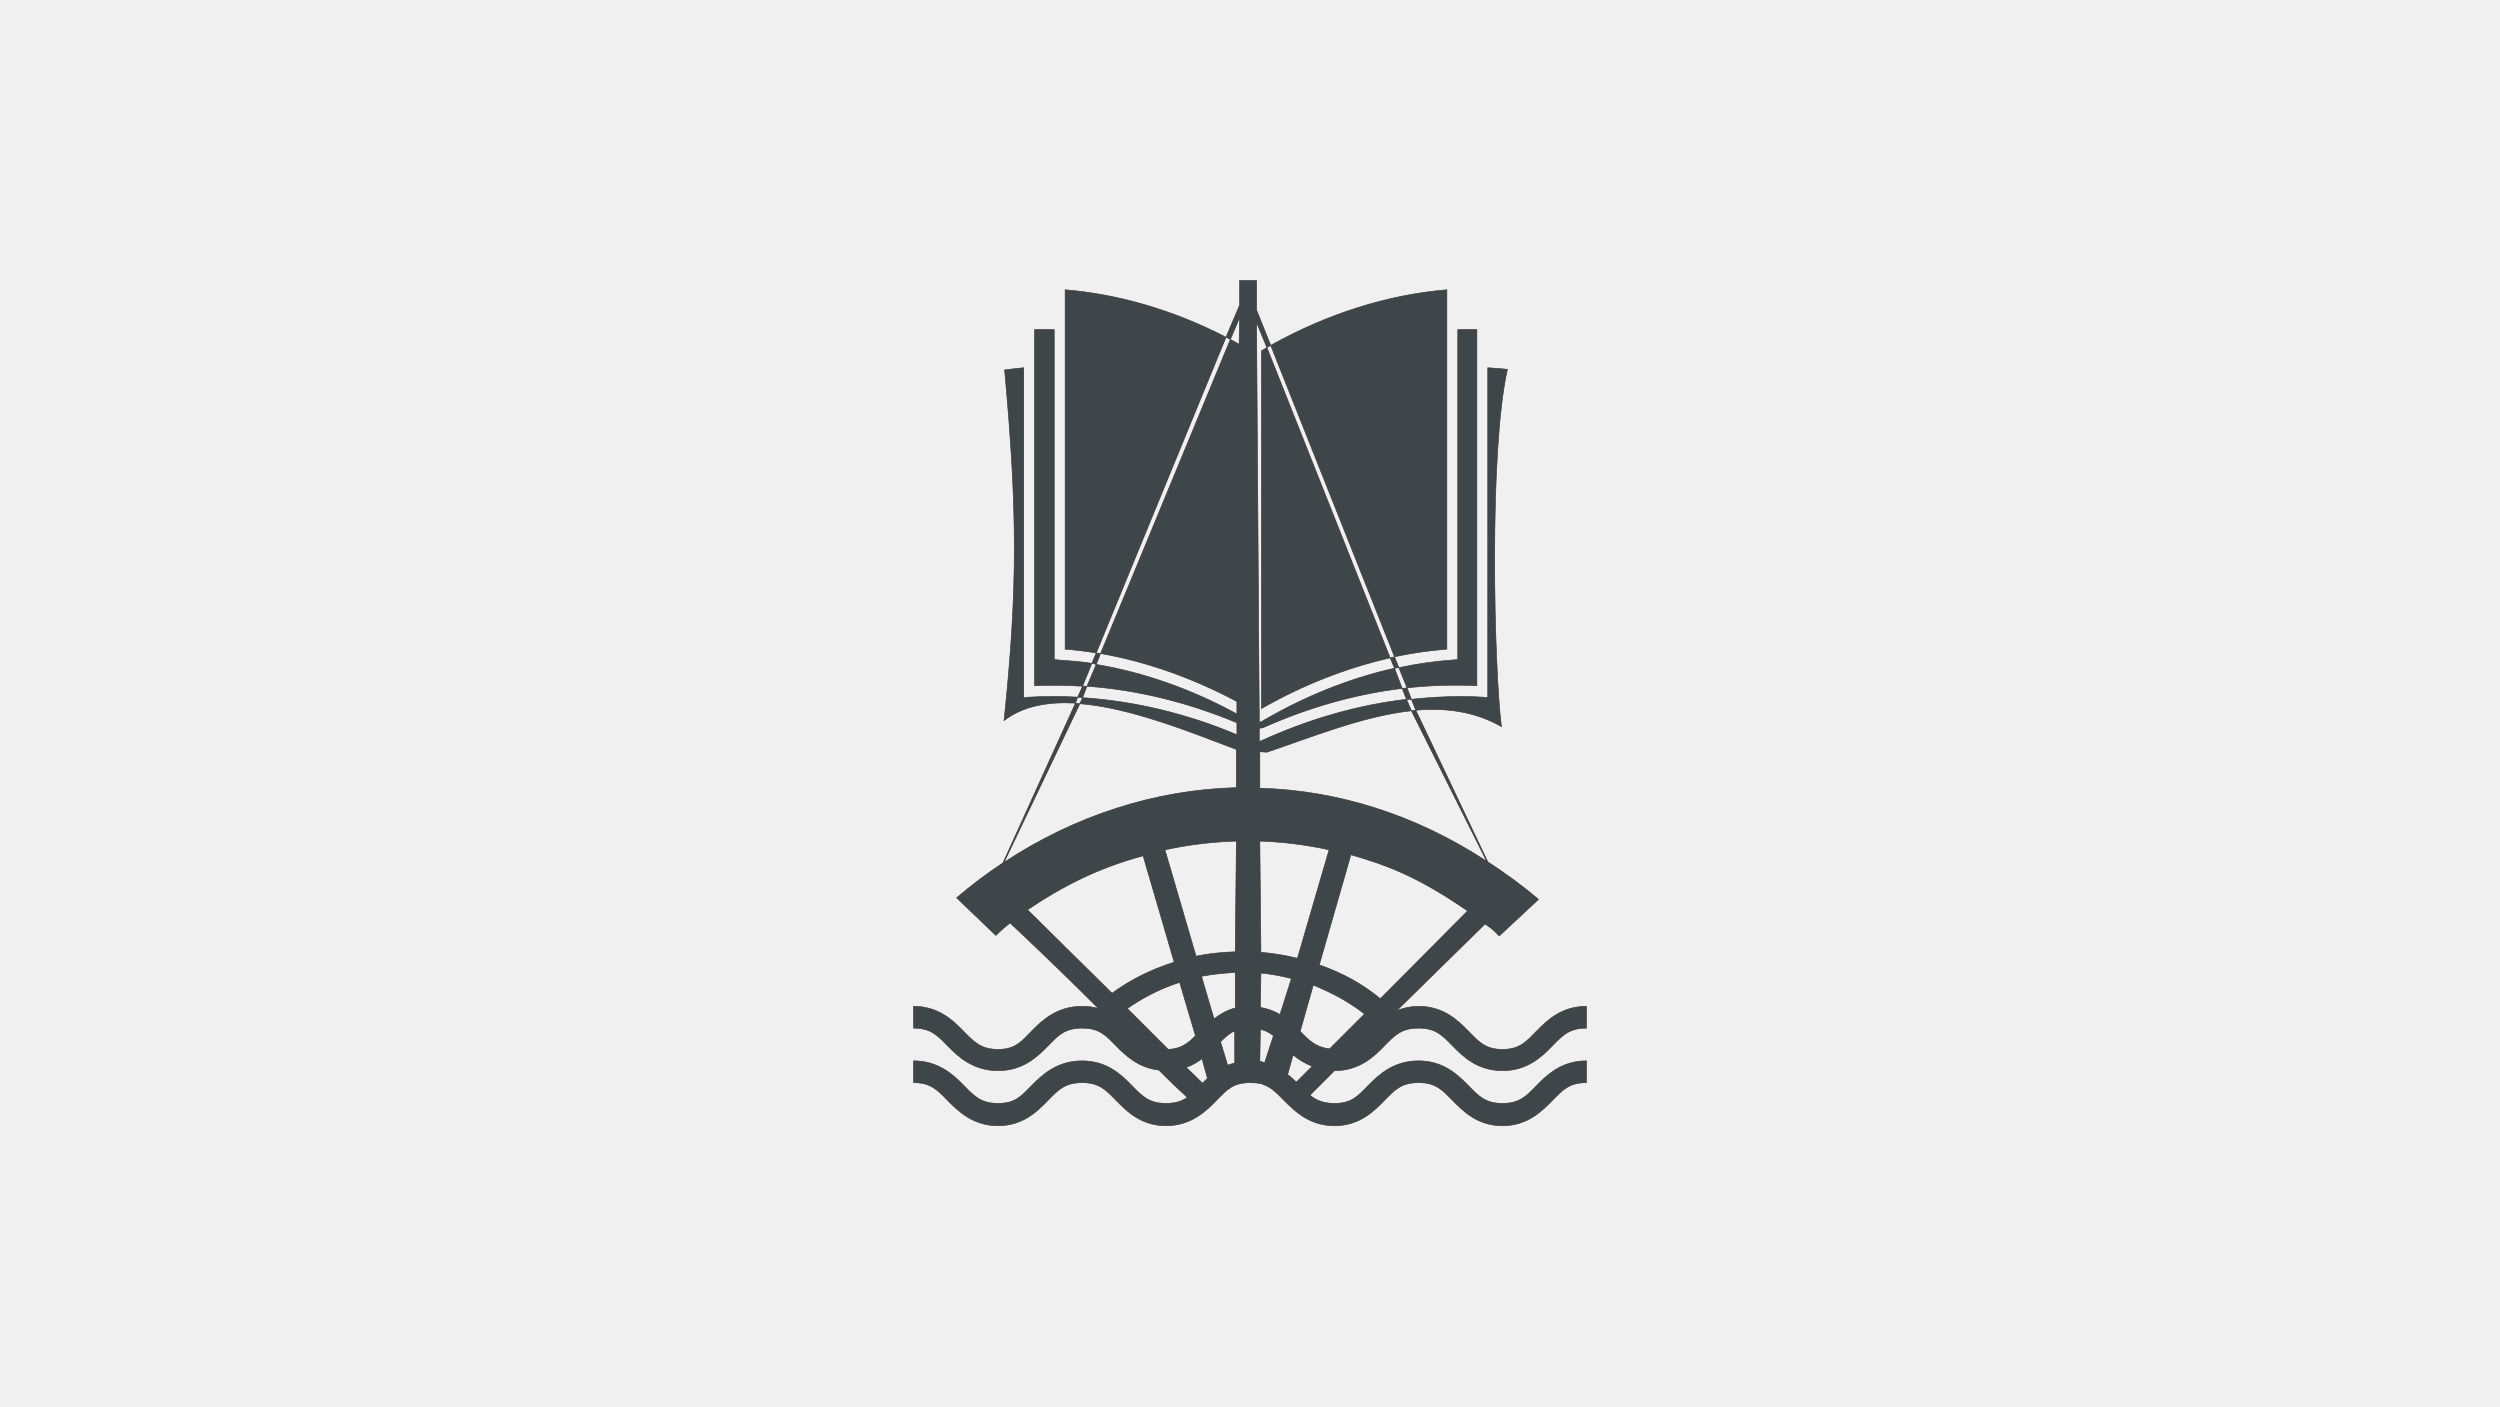
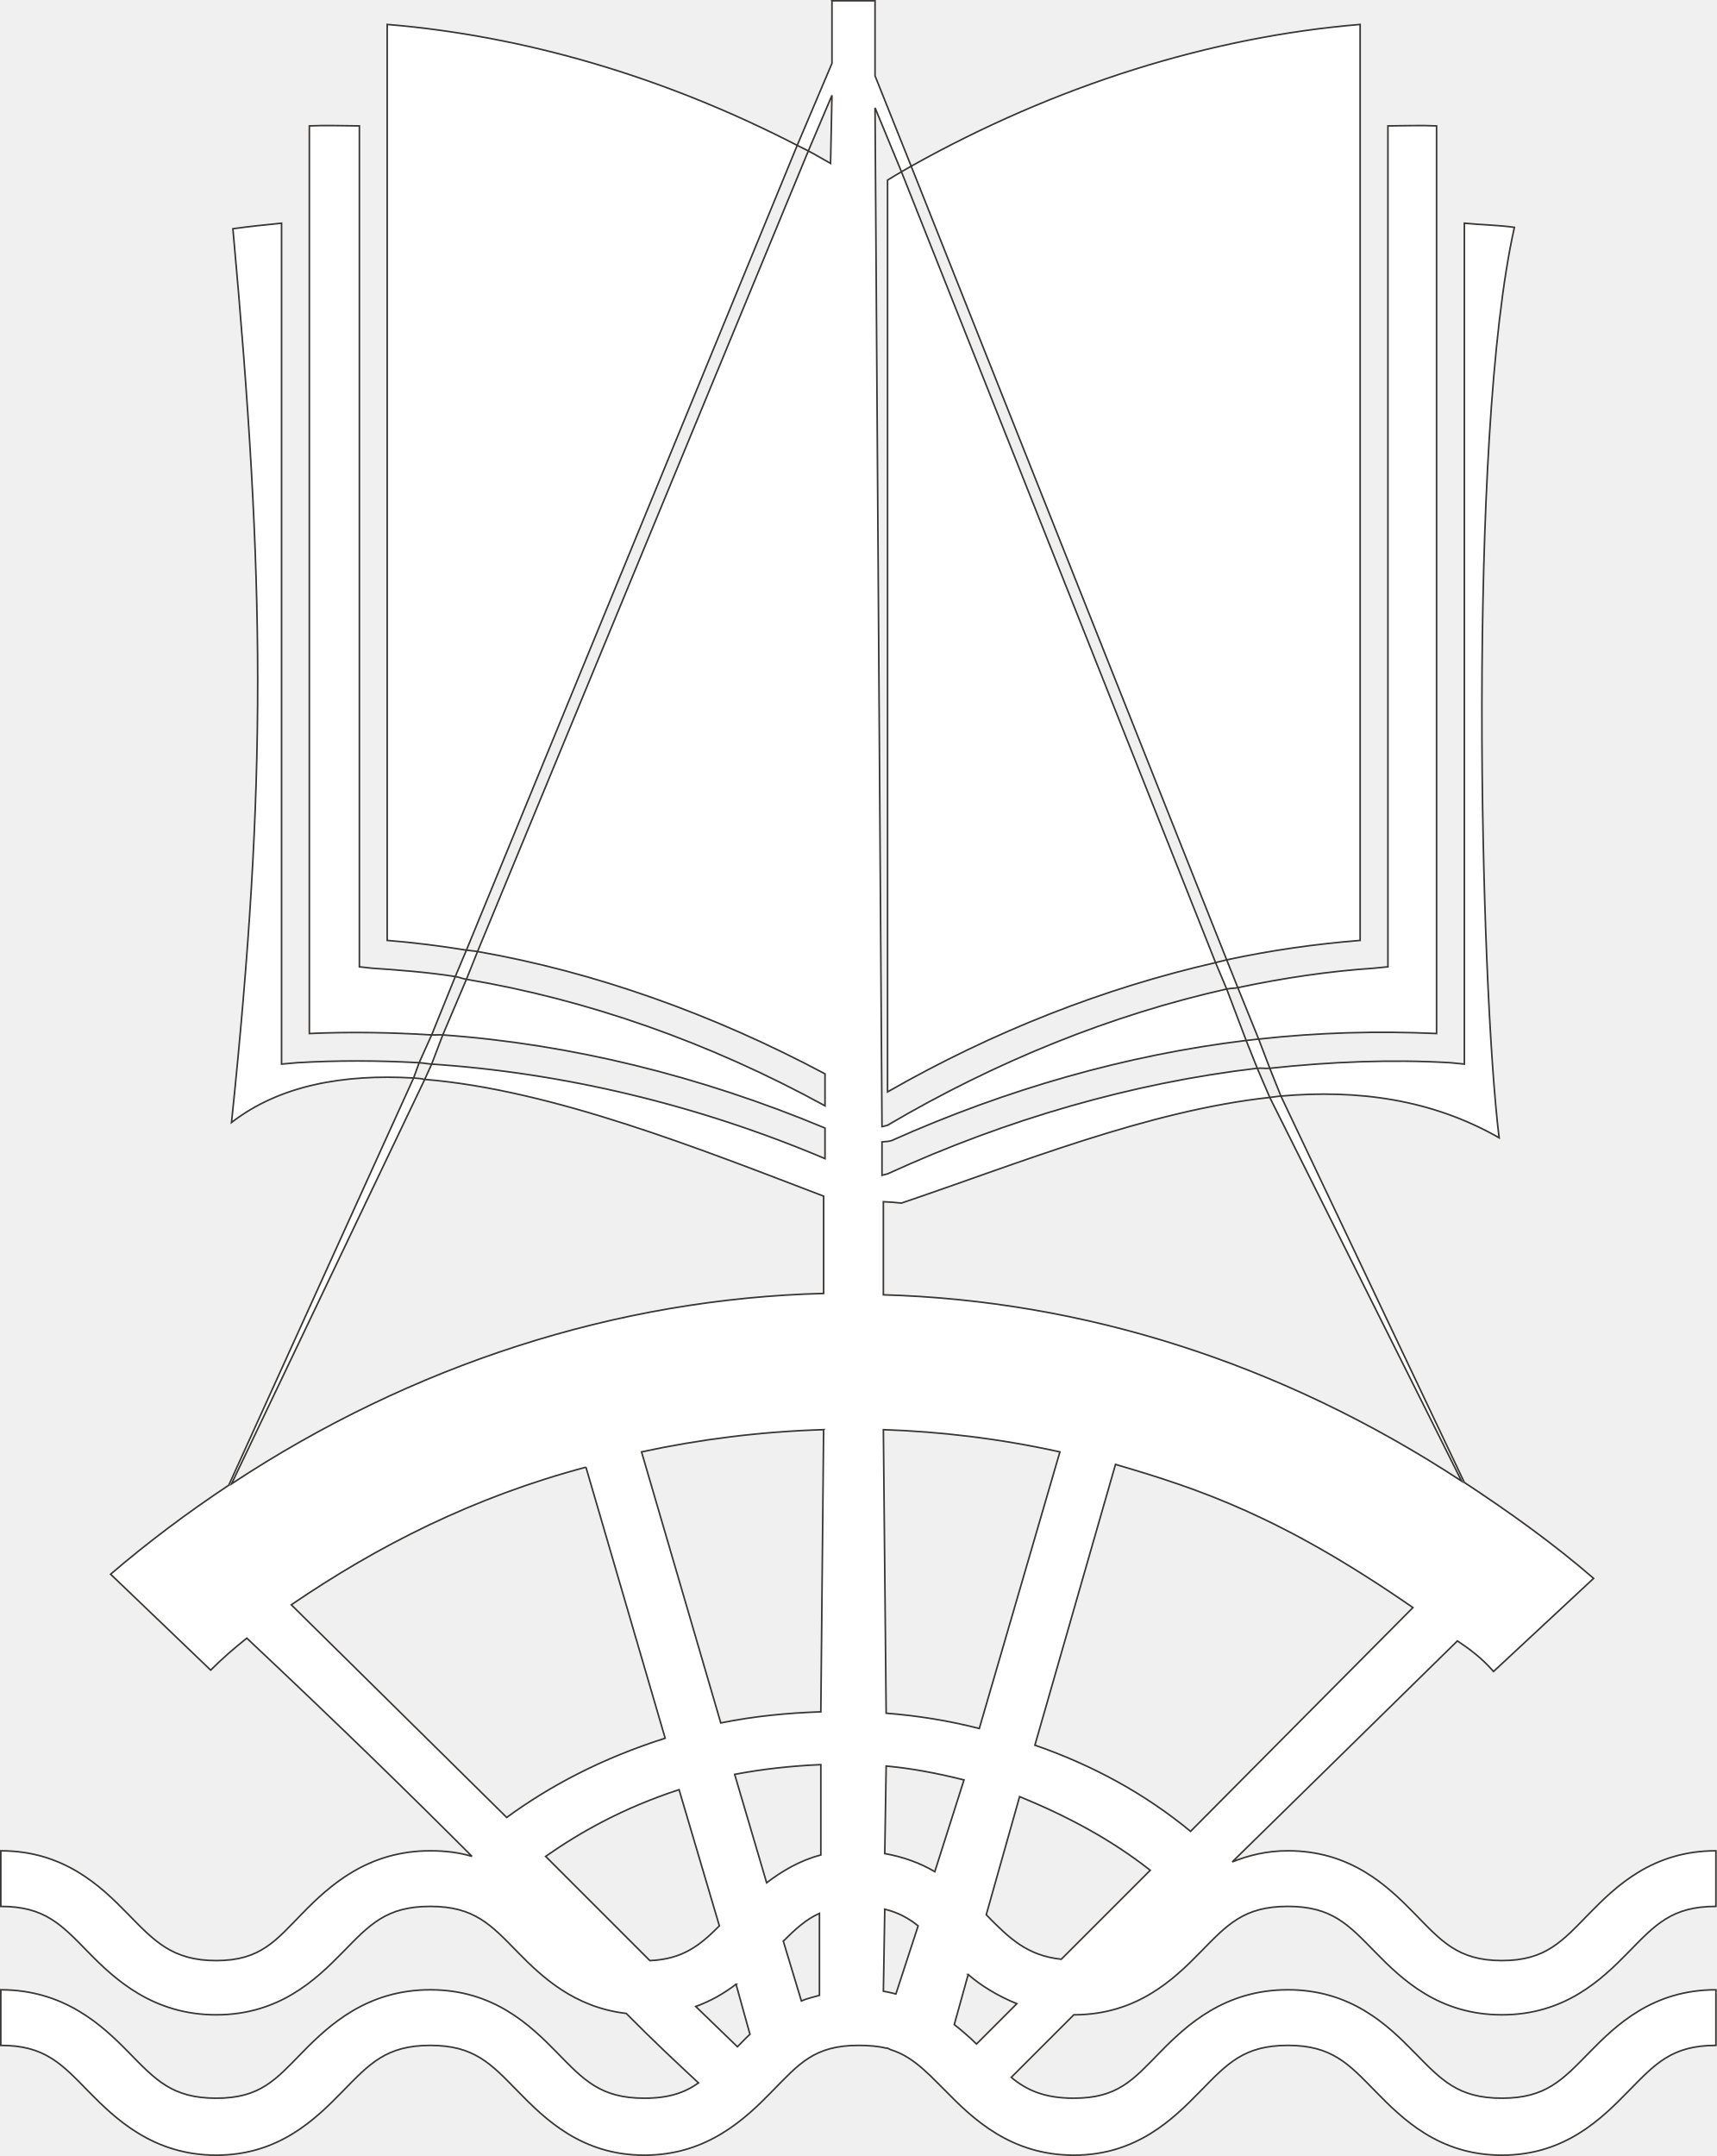
- <svg xmlns="http://www.w3.org/2000/svg" width="1920px" height="1080px" id="svg3303" version="1.1">
+ <svg xmlns="http://www.w3.org/2000/svg" width="517.281" height="649.625" id="svg3303" version="1.1">
  <defs id="defs3305" />
-   <g id="layer1">
+   <g id="layer1" transform="translate(-701.3597,-215.1873)">
    <g id="g3398" transform="translate(559.9035,227.104)">
      <g id="layer2" style="display:inline" />
      <g id="layer7" style="display:inline" />
-       <path style="color:#000000;fill:#3E4649;fill-opacity:1;fill-rule:evenodd;stroke:#393633;stroke-width:0.479;stroke-linecap:butt;stroke-linejoin:miter;stroke-miterlimit:4;stroke-opacity:1;stroke-dashoffset:0;marker:none;visibility:visible;display:inline;overflow:visible;enable-background:accumulate" d="m 392.14,-11.675 0,18.846 -10.47,24.709 c 1.05,0.541 2.304,1.123 3.35,1.675 l 7.12,-16.752 -0.418,20.521 c -2.232,-1.238 -4.449,-2.581 -6.7,-3.769 L 285.346,274.786 c 35.138,6.132 70.767,18.787 104.701,36.855 l 0,9.632 c -35.022,-19.193 -71.739,-32.008 -108.052,-38.111 l -7.12,16.752 c 38.6,2.773 77.514,12.347 115.171,28.06 l 0,9.214 C 351.588,320.921 311.236,311.362 271.525,308.709 l -2.094,4.607 c 38.563,3.177 83.189,21.054 120.197,35.179 l 0,29.316 c -62.482,1.615 -124.052,21.518 -178.411,57.376 l 58.214,-121.872 c -1.233,-0.11 0.347,-0.132 -3.35,-0.419 l -55.701,122.709 c -12.271,8.14 -24.144,17.006 -35.598,26.803 l 30.153,28.897 c 3.458,-3.464 7.165,-6.663 10.889,-9.633 28.276,26.607 49.317,47.174 67.846,65.752 -3.834,-1.128 -7.823,-1.675 -12.564,-1.675 -18.971,0 -30.456,10.592 -38.53,18.846 -8.074,8.254 -12.643,14.239 -25.966,14.239 -13.322,0 -18.731,-5.985 -26.803,-14.239 -8.073,-8.254 -19.143,-18.846 -38.111,-18.846 l 0,16.752 c 13.322,0 18.312,5.566 26.384,13.82 8.073,8.254 19.561,18.846 38.53,18.846 18.969,0 30.038,-10.592 38.111,-18.846 8.073,-8.254 13.059,-13.82 26.384,-13.82 13.316,0 18.315,5.566 26.385,13.82 7.25,7.415 16.993,16.601 32.667,18.427 8.047,8.162 15.469,15.083 21.777,20.94 -4.19,2.965 -8.962,4.607 -16.333,4.607 -13.278,0 -18.314,-5.567 -26.385,-13.821 -8.069,-8.254 -19.109,-18.846 -38.111,-18.846 -19.008,0 -30.456,10.592 -38.53,18.846 -8.074,8.254 -12.682,13.821 -25.966,13.821 -13.284,0 -18.312,-5.567 -26.385,-13.821 -8.072,-8.254 -19.523,-18.846 -38.53,-18.846 l 0,16.752 c 13.284,0 18.312,5.567 26.384,13.82 8.073,8.254 19.524,19.265 38.53,19.265 19.007,0 30.038,-11.011 38.111,-19.265 8.073,-8.254 13.098,-13.82 26.384,-13.82 13.278,0 18.315,5.567 26.385,13.82 8.07,8.254 19.11,19.265 38.111,19.265 19.007,0 30.457,-11.011 38.53,-19.265 8.073,-8.254 12.682,-13.82 25.966,-13.82 3.166,0 6.005,0.235 8.376,0.838 0.125,0.027 0.303,-0.036 0.418,0 0.294,0.091 0.543,0.324 0.837,0.418 2.047,0.643 3.758,1.453 5.445,2.513 3,1.885 5.91,4.609 8.795,7.538 0.863,0.879 1.581,1.56 2.513,2.513 8.076,8.254 19.519,19.265 38.531,19.265 19.006,0 30.038,-11.011 38.111,-19.265 8.073,-8.254 13.1,-13.821 26.384,-13.821 13.298,0 18.307,5.567 26.385,13.821 8.078,8.254 19.096,19.265 38.111,19.265 19.016,0 30.033,-11.011 38.111,-19.265 8.077,-8.254 13.087,-13.821 26.384,-13.821 l 0,-16.752 c -19.016,0 -30.033,10.592 -38.111,18.846 -8.078,8.254 -13.088,13.82 -26.384,13.82 -13.297,0 -18.306,-5.567 -26.385,-13.82 -8.078,-8.254 -19.096,-18.846 -38.111,-18.846 -19.006,0 -30.457,10.592 -38.53,18.846 -8.072,8.254 -12.681,13.82 -25.965,13.82 -8.671,0 -14.101,-2.311 -18.846,-6.282 l 18.846,-18.846 0.418,0 c 18.7,-0.164 29.682,-10.656 37.692,-18.846 8.072,-8.254 13.063,-13.82 26.384,-13.82 13.334,0 18.306,5.566 26.385,13.82 8.078,8.254 19.133,18.846 38.111,18.846 18.977,0 30.033,-10.592 38.11,-18.846 8.078,-8.254 13.05,-13.82 26.384,-13.82 l 0,-16.752 c -18.977,0 -30.033,10.592 -38.11,18.846 -8.078,8.254 -13.05,14.239 -26.384,14.239 -13.335,0 -18.307,-5.985 -26.385,-14.239 -8.078,-8.254 -19.134,-18.846 -38.111,-18.846 -6.417,0 -11.924,1.416 -16.752,3.35 l 67.846,-66.59 c 3.626,2.413 7.45,5.235 10.888,9.214 l 30.154,-28.06 c -12.554,-10.837 -25.688,-20.162 -38.949,-28.897 l -55.282,-116.427 c -1.218,0.109 -2.129,0.286 -3.35,0.418 l 57.794,115.59 c -54.748,-35.862 -114.391,-54.403 -174.222,-56.12 l 0,-28.06 c 1.891,0.071 3.692,0.245 5.445,0.419 35.302,-11.931 74.12,-27.812 110.983,-31.829 l -3.768,-8.795 c -37.67,4.442 -75.396,15.342 -111.402,31.829 l -1.675,0.418 0,-10.051 c 1.025,-0.156 1.928,-0.062 2.932,-0.419 34.874,-15.566 70.821,-25.78 106.795,-30.154 l -5.864,-15.496 c -34.543,7.741 -69.281,21.67 -102.188,41.043 -0.552,0.194 -1.111,0.304 -1.675,0.418 l -2.094,-306.983 7.957,19.265 c 1.043,-0.596 1.886,-1.09 2.932,-1.675 l -10.889,-27.222 0,-22.615 -12.983,0 z m 23.872,49.838 95.068,239.136 c 13.386,-2.9 26.946,-4.789 40.205,-5.863 l 0,-275.991 c -45.058,3.757 -91.608,18.267 -135.273,42.718 z m 95.068,239.136 c -1.166,0.254 -2.185,0.571 -3.35,0.838 l 3.35,7.957 c 1.179,-0.265 2.173,-0.169 3.35,-0.419 l -3.35,-8.376 z m 3.35,8.376 6.282,15.496 c 17.971,-1.997 35.773,-2.481 53.607,-1.675 l 0,-273.478 c -4.926,-0.228 -9.681,-0.018 -14.658,0 l 0,253.376 -4.188,0.418 c -13.653,0.921 -27.229,2.935 -41.043,5.863 z m 6.282,15.496 c -1.208,0.127 -2.562,0.271 -3.769,0.418 l 3.351,8.376 c 1.222,-0.146 2.547,0.132 3.769,0 l -3.35,-8.795 z m 3.35,8.795 3.35,8.376 c 23.073,-2.018 45.347,0.912 65.753,12.564 -5.676,-46 -9.697,-210.787 4.607,-274.316 -4.908,-0.706 -10.124,-0.751 -15.077,-1.256 l 0,253.376 -4.189,-0.419 c -17.885,-1.058 -36.17,-0.283 -54.444,1.675 z m -16.333,-31.829 -94.65,-238.299 c -1.367,0.782 -2.825,1.71 -4.188,2.513 l 0,274.735 c 31.939,-18.285 65.383,-31.311 98.838,-38.949 z m -241.65,34.761 1.675,-4.607 c -12.426,-0.691 -24.642,-0.728 -36.855,0 l -4.607,0.419 0,-253.376 c -4.958,0.51 -9.75,0.975 -14.658,1.675 9.729,106.606 10.332,166.276 -0.418,269.29 14.532,-11.243 33.827,-14.622 54.864,-13.402 z m 1.675,-4.607 c 1.237,0.071 2.532,0.331 3.769,0.419 l 3.35,-8.795 c -1.227,-0.091 -2.123,0.071 -3.35,0 l -3.769,8.376 z m 3.769,-8.376 7.12,-17.59 c -8.34,-1.298 -16.863,-1.956 -25.129,-2.513 l -3.768,-0.418 0,-253.376 c -4.972,-0.018 -10.156,-0.236 -15.077,0 l 0,273.478 c 12.154,-0.55 24.627,-0.33 36.855,0.419 z m 7.12,-17.59 c 1.187,0.183 2.163,0.639 3.35,0.838 l 3.35,-8.376 c -1.188,-0.207 -2.163,-0.225 -3.35,-0.419 l -3.35,7.957 z m 3.35,-7.957 99.675,-242.487 C 341.388,11.1 299.262,-1.129 258.123,-4.555 l 0,275.991 c 7.909,0.64 15.904,1.636 23.872,2.932 z m 107.633,144.487 -0.837,85.017 c -10.177,0.353 -20.058,1.311 -30.154,3.35 l -23.872,-81.667 c 17.398,-3.766 35.863,-6.125 54.864,-6.701 z m 18.008,0 c 17.027,0.581 34.818,2.645 53.188,6.701 l -24.29,83.342 c -9.445,-2.407 -18.643,-3.862 -28.061,-4.607 l -0.837,-85.436 z m 69.941,10.47 c 25.587,7.493 49.899,15.652 89.624,43.137 l -67.009,67.427 c -13.736,-11.324 -29.4,-19.893 -46.905,-25.966 l 24.29,-84.598 z m -159.564,0.838 23.872,81.667 c -19.104,6.066 -34.661,14.31 -47.744,23.872 l -64.914,-64.077 c 26.042,-17.755 54.845,-32.441 88.786,-41.461 z m 70.778,89.624 0,27.222 c -6.517,1.694 -11.787,4.955 -16.334,8.376 l -9.632,-32.667 c 8.289,-1.581 17.006,-2.552 25.966,-2.932 z m 19.683,0.419 c 7.51,0.687 15.176,2.113 23.453,4.188 l -8.795,27.641 c -4.228,-2.498 -9.379,-4.45 -15.077,-5.444 l 0.418,-26.385 z m -62.401,7.12 12.146,41.043 c -5.822,5.855 -10.999,10.039 -20.941,10.47 l -31.41,-31.41 c 10.795,-7.536 23.566,-14.657 40.205,-20.103 z m 102.607,2.094 c 14.287,5.857 27.483,12.853 39.367,22.197 l -26.803,26.803 c -10.221,-1.063 -15.642,-6.257 -22.616,-13.402 l 10.052,-35.598 z m -40.624,33.923 c 3.982,0.974 7.162,2.687 10.052,5.026 l -6.701,20.521 c -1.194,-0.306 -2.496,-0.627 -3.769,-0.838 l 0.418,-24.709 z m -19.684,1.256 0,24.709 c -1.908,0.527 -3.727,0.942 -5.445,1.675 l -5.444,-18.009 c 3.482,-3.485 6.781,-6.553 10.888,-8.376 z m 44.812,18.427 c 4.014,3.485 8.944,6.447 14.659,8.795 l -12.145,12.145 c -2.03,-1.998 -4.226,-3.906 -6.701,-5.863 l 4.188,-15.077 z m -69.94,2.932 4.188,15.077 c -1.392,1.268 -2.537,2.532 -3.769,3.769 l -12.563,-12.145 c 4.768,-1.735 8.571,-4.002 12.145,-6.701 z" id="path8018-1" />
+       <path style="color:#000000;fill:#fff;fill-opacity:1;fill-rule:evenodd;stroke:#393633;stroke-width:0.479;stroke-linecap:butt;stroke-linejoin:miter;stroke-miterlimit:4;stroke-opacity:1;stroke-dashoffset:0;marker:none;visibility:visible;display:inline;overflow:visible;enable-background:accumulate" d="m 392.14,-11.675 0,18.846 -10.47,24.709 c 1.05,0.541 2.304,1.123 3.35,1.675 l 7.12,-16.752 -0.418,20.521 c -2.232,-1.238 -4.449,-2.581 -6.7,-3.769 L 285.346,274.786 c 35.138,6.132 70.767,18.787 104.701,36.855 l 0,9.632 c -35.022,-19.193 -71.739,-32.008 -108.052,-38.111 l -7.12,16.752 c 38.6,2.773 77.514,12.347 115.171,28.06 l 0,9.214 C 351.588,320.921 311.236,311.362 271.525,308.709 l -2.094,4.607 c 38.563,3.177 83.189,21.054 120.197,35.179 l 0,29.316 c -62.482,1.615 -124.052,21.518 -178.411,57.376 l 58.214,-121.872 c -1.233,-0.11 0.347,-0.132 -3.35,-0.419 l -55.701,122.709 c -12.271,8.14 -24.144,17.006 -35.598,26.803 l 30.153,28.897 c 3.458,-3.464 7.165,-6.663 10.889,-9.633 28.276,26.607 49.317,47.174 67.846,65.752 -3.834,-1.128 -7.823,-1.675 -12.564,-1.675 -18.971,0 -30.456,10.592 -38.53,18.846 -8.074,8.254 -12.643,14.239 -25.966,14.239 -13.322,0 -18.731,-5.985 -26.803,-14.239 -8.073,-8.254 -19.143,-18.846 -38.111,-18.846 l 0,16.752 c 13.322,0 18.312,5.566 26.384,13.82 8.073,8.254 19.561,18.846 38.53,18.846 18.969,0 30.038,-10.592 38.111,-18.846 8.073,-8.254 13.059,-13.82 26.384,-13.82 13.316,0 18.315,5.566 26.385,13.82 7.25,7.415 16.993,16.601 32.667,18.427 8.047,8.162 15.469,15.083 21.777,20.94 -4.19,2.965 -8.962,4.607 -16.333,4.607 -13.278,0 -18.314,-5.567 -26.385,-13.821 -8.069,-8.254 -19.109,-18.846 -38.111,-18.846 -19.008,0 -30.456,10.592 -38.53,18.846 -8.074,8.254 -12.682,13.821 -25.966,13.821 -13.284,0 -18.312,-5.567 -26.385,-13.821 -8.072,-8.254 -19.523,-18.846 -38.53,-18.846 l 0,16.752 c 13.284,0 18.312,5.567 26.384,13.82 8.073,8.254 19.524,19.265 38.53,19.265 19.007,0 30.038,-11.011 38.111,-19.265 8.073,-8.254 13.098,-13.82 26.384,-13.82 13.278,0 18.315,5.567 26.385,13.82 8.07,8.254 19.11,19.265 38.111,19.265 19.007,0 30.457,-11.011 38.53,-19.265 8.073,-8.254 12.682,-13.82 25.966,-13.82 3.166,0 6.005,0.235 8.376,0.838 0.125,0.027 0.303,-0.036 0.418,0 0.294,0.091 0.543,0.324 0.837,0.418 2.047,0.643 3.758,1.453 5.445,2.513 3,1.885 5.91,4.609 8.795,7.538 0.863,0.879 1.581,1.56 2.513,2.513 8.076,8.254 19.519,19.265 38.531,19.265 19.006,0 30.038,-11.011 38.111,-19.265 8.073,-8.254 13.1,-13.821 26.384,-13.821 13.298,0 18.307,5.567 26.385,13.821 8.078,8.254 19.096,19.265 38.111,19.265 19.016,0 30.033,-11.011 38.111,-19.265 8.077,-8.254 13.087,-13.821 26.384,-13.821 l 0,-16.752 c -19.016,0 -30.033,10.592 -38.111,18.846 -8.078,8.254 -13.088,13.82 -26.384,13.82 -13.297,0 -18.306,-5.567 -26.385,-13.82 -8.078,-8.254 -19.096,-18.846 -38.111,-18.846 -19.006,0 -30.457,10.592 -38.53,18.846 -8.072,8.254 -12.681,13.82 -25.965,13.82 -8.671,0 -14.101,-2.311 -18.846,-6.282 l 18.846,-18.846 0.418,0 c 18.7,-0.164 29.682,-10.656 37.692,-18.846 8.072,-8.254 13.063,-13.82 26.384,-13.82 13.334,0 18.306,5.566 26.385,13.82 8.078,8.254 19.133,18.846 38.111,18.846 18.977,0 30.033,-10.592 38.11,-18.846 8.078,-8.254 13.05,-13.82 26.384,-13.82 l 0,-16.752 c -18.977,0 -30.033,10.592 -38.11,18.846 -8.078,8.254 -13.05,14.239 -26.384,14.239 -13.335,0 -18.307,-5.985 -26.385,-14.239 -8.078,-8.254 -19.134,-18.846 -38.111,-18.846 -6.417,0 -11.924,1.416 -16.752,3.35 l 67.846,-66.59 c 3.626,2.413 7.45,5.235 10.888,9.214 l 30.154,-28.06 c -12.554,-10.837 -25.688,-20.162 -38.949,-28.897 l -55.282,-116.427 c -1.218,0.109 -2.129,0.286 -3.35,0.418 l 57.794,115.59 c -54.748,-35.862 -114.391,-54.403 -174.222,-56.12 l 0,-28.06 c 1.891,0.071 3.692,0.245 5.445,0.419 35.302,-11.931 74.12,-27.812 110.983,-31.829 l -3.768,-8.795 c -37.67,4.442 -75.396,15.342 -111.402,31.829 l -1.675,0.418 0,-10.051 c 1.025,-0.156 1.928,-0.062 2.932,-0.419 34.874,-15.566 70.821,-25.78 106.795,-30.154 l -5.864,-15.496 c -34.543,7.741 -69.281,21.67 -102.188,41.043 -0.552,0.194 -1.111,0.304 -1.675,0.418 l -2.094,-306.983 7.957,19.265 c 1.043,-0.596 1.886,-1.09 2.932,-1.675 l -10.889,-27.222 0,-22.615 -12.983,0 z m 23.872,49.838 95.068,239.136 c 13.386,-2.9 26.946,-4.789 40.205,-5.863 l 0,-275.991 c -45.058,3.757 -91.608,18.267 -135.273,42.718 z m 95.068,239.136 c -1.166,0.254 -2.185,0.571 -3.35,0.838 l 3.35,7.957 c 1.179,-0.265 2.173,-0.169 3.35,-0.419 l -3.35,-8.376 z m 3.35,8.376 6.282,15.496 c 17.971,-1.997 35.773,-2.481 53.607,-1.675 l 0,-273.478 c -4.926,-0.228 -9.681,-0.018 -14.658,0 l 0,253.376 -4.188,0.418 c -13.653,0.921 -27.229,2.935 -41.043,5.863 z m 6.282,15.496 c -1.208,0.127 -2.562,0.271 -3.769,0.418 l 3.351,8.376 c 1.222,-0.146 2.547,0.132 3.769,0 l -3.35,-8.795 z m 3.35,8.795 3.35,8.376 c 23.073,-2.018 45.347,0.912 65.753,12.564 -5.676,-46 -9.697,-210.787 4.607,-274.316 -4.908,-0.706 -10.124,-0.751 -15.077,-1.256 l 0,253.376 -4.189,-0.419 c -17.885,-1.058 -36.17,-0.283 -54.444,1.675 z m -16.333,-31.829 -94.65,-238.299 c -1.367,0.782 -2.825,1.71 -4.188,2.513 l 0,274.735 c 31.939,-18.285 65.383,-31.311 98.838,-38.949 z m -241.65,34.761 1.675,-4.607 c -12.426,-0.691 -24.642,-0.728 -36.855,0 l -4.607,0.419 0,-253.376 c -4.958,0.51 -9.75,0.975 -14.658,1.675 9.729,106.606 10.332,166.276 -0.418,269.29 14.532,-11.243 33.827,-14.622 54.864,-13.402 z m 1.675,-4.607 c 1.237,0.071 2.532,0.331 3.769,0.419 l 3.35,-8.795 c -1.227,-0.091 -2.123,0.071 -3.35,0 l -3.769,8.376 z m 3.769,-8.376 7.12,-17.59 c -8.34,-1.298 -16.863,-1.956 -25.129,-2.513 l -3.768,-0.418 0,-253.376 c -4.972,-0.018 -10.156,-0.236 -15.077,0 l 0,273.478 c 12.154,-0.55 24.627,-0.33 36.855,0.419 z m 7.12,-17.59 c 1.187,0.183 2.163,0.639 3.35,0.838 l 3.35,-8.376 c -1.188,-0.207 -2.163,-0.225 -3.35,-0.419 l -3.35,7.957 z m 3.35,-7.957 99.675,-242.487 C 341.388,11.1 299.262,-1.129 258.123,-4.555 l 0,275.991 c 7.909,0.64 15.904,1.636 23.872,2.932 z m 107.633,144.487 -0.837,85.017 c -10.177,0.353 -20.058,1.311 -30.154,3.35 l -23.872,-81.667 c 17.398,-3.766 35.863,-6.125 54.864,-6.701 z m 18.008,0 c 17.027,0.581 34.818,2.645 53.188,6.701 l -24.29,83.342 c -9.445,-2.407 -18.643,-3.862 -28.061,-4.607 l -0.837,-85.436 z m 69.941,10.47 c 25.587,7.493 49.899,15.652 89.624,43.137 l -67.009,67.427 c -13.736,-11.324 -29.4,-19.893 -46.905,-25.966 l 24.29,-84.598 z m -159.564,0.838 23.872,81.667 c -19.104,6.066 -34.661,14.31 -47.744,23.872 l -64.914,-64.077 c 26.042,-17.755 54.845,-32.441 88.786,-41.461 z m 70.778,89.624 0,27.222 c -6.517,1.694 -11.787,4.955 -16.334,8.376 l -9.632,-32.667 c 8.289,-1.581 17.006,-2.552 25.966,-2.932 z m 19.683,0.419 c 7.51,0.687 15.176,2.113 23.453,4.188 l -8.795,27.641 c -4.228,-2.498 -9.379,-4.45 -15.077,-5.444 l 0.418,-26.385 z m -62.401,7.12 12.146,41.043 c -5.822,5.855 -10.999,10.039 -20.941,10.47 l -31.41,-31.41 c 10.795,-7.536 23.566,-14.657 40.205,-20.103 z m 102.607,2.094 c 14.287,5.857 27.483,12.853 39.367,22.197 l -26.803,26.803 c -10.221,-1.063 -15.642,-6.257 -22.616,-13.402 l 10.052,-35.598 z m -40.624,33.923 c 3.982,0.974 7.162,2.687 10.052,5.026 l -6.701,20.521 c -1.194,-0.306 -2.496,-0.627 -3.769,-0.838 l 0.418,-24.709 z m -19.684,1.256 0,24.709 c -1.908,0.527 -3.727,0.942 -5.445,1.675 l -5.444,-18.009 c 3.482,-3.485 6.781,-6.553 10.888,-8.376 z m 44.812,18.427 c 4.014,3.485 8.944,6.447 14.659,8.795 l -12.145,12.145 c -2.03,-1.998 -4.226,-3.906 -6.701,-5.863 l 4.188,-15.077 z m -69.94,2.932 4.188,15.077 c -1.392,1.268 -2.537,2.532 -3.769,3.769 l -12.563,-12.145 c 4.768,-1.735 8.571,-4.002 12.145,-6.701 z" id="path8018-1" />
    </g>
  </g>
</svg>
